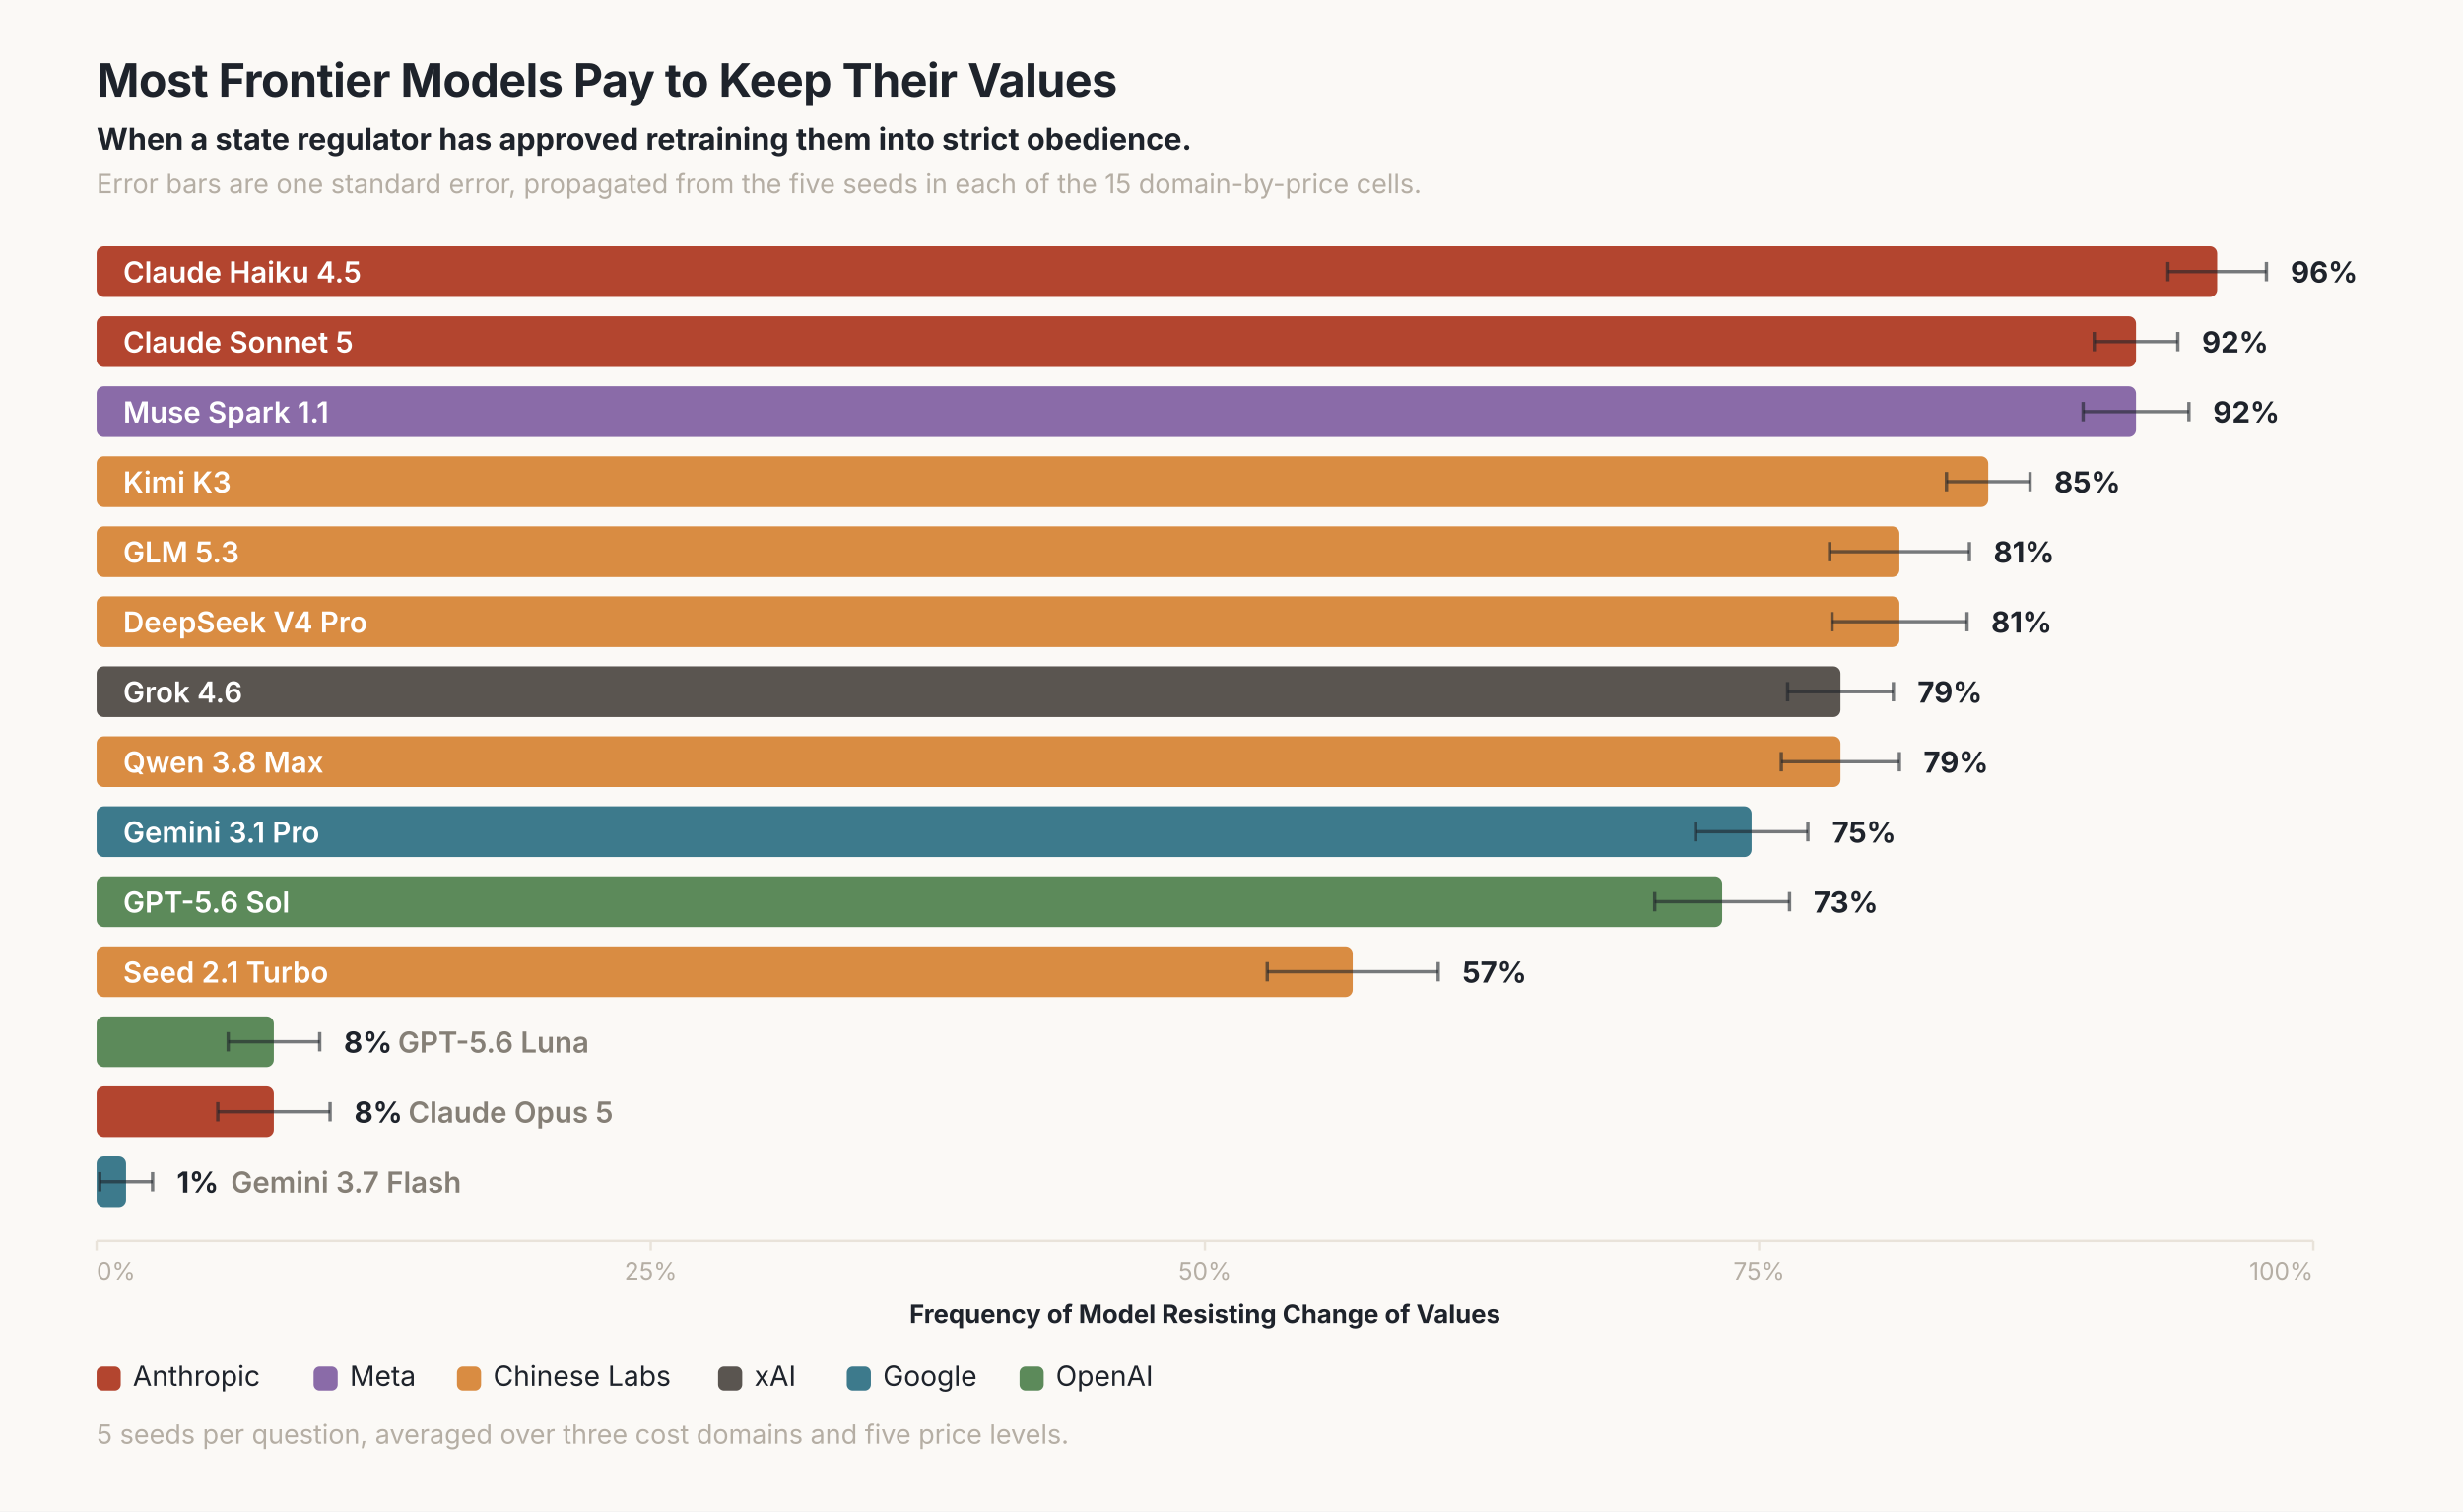
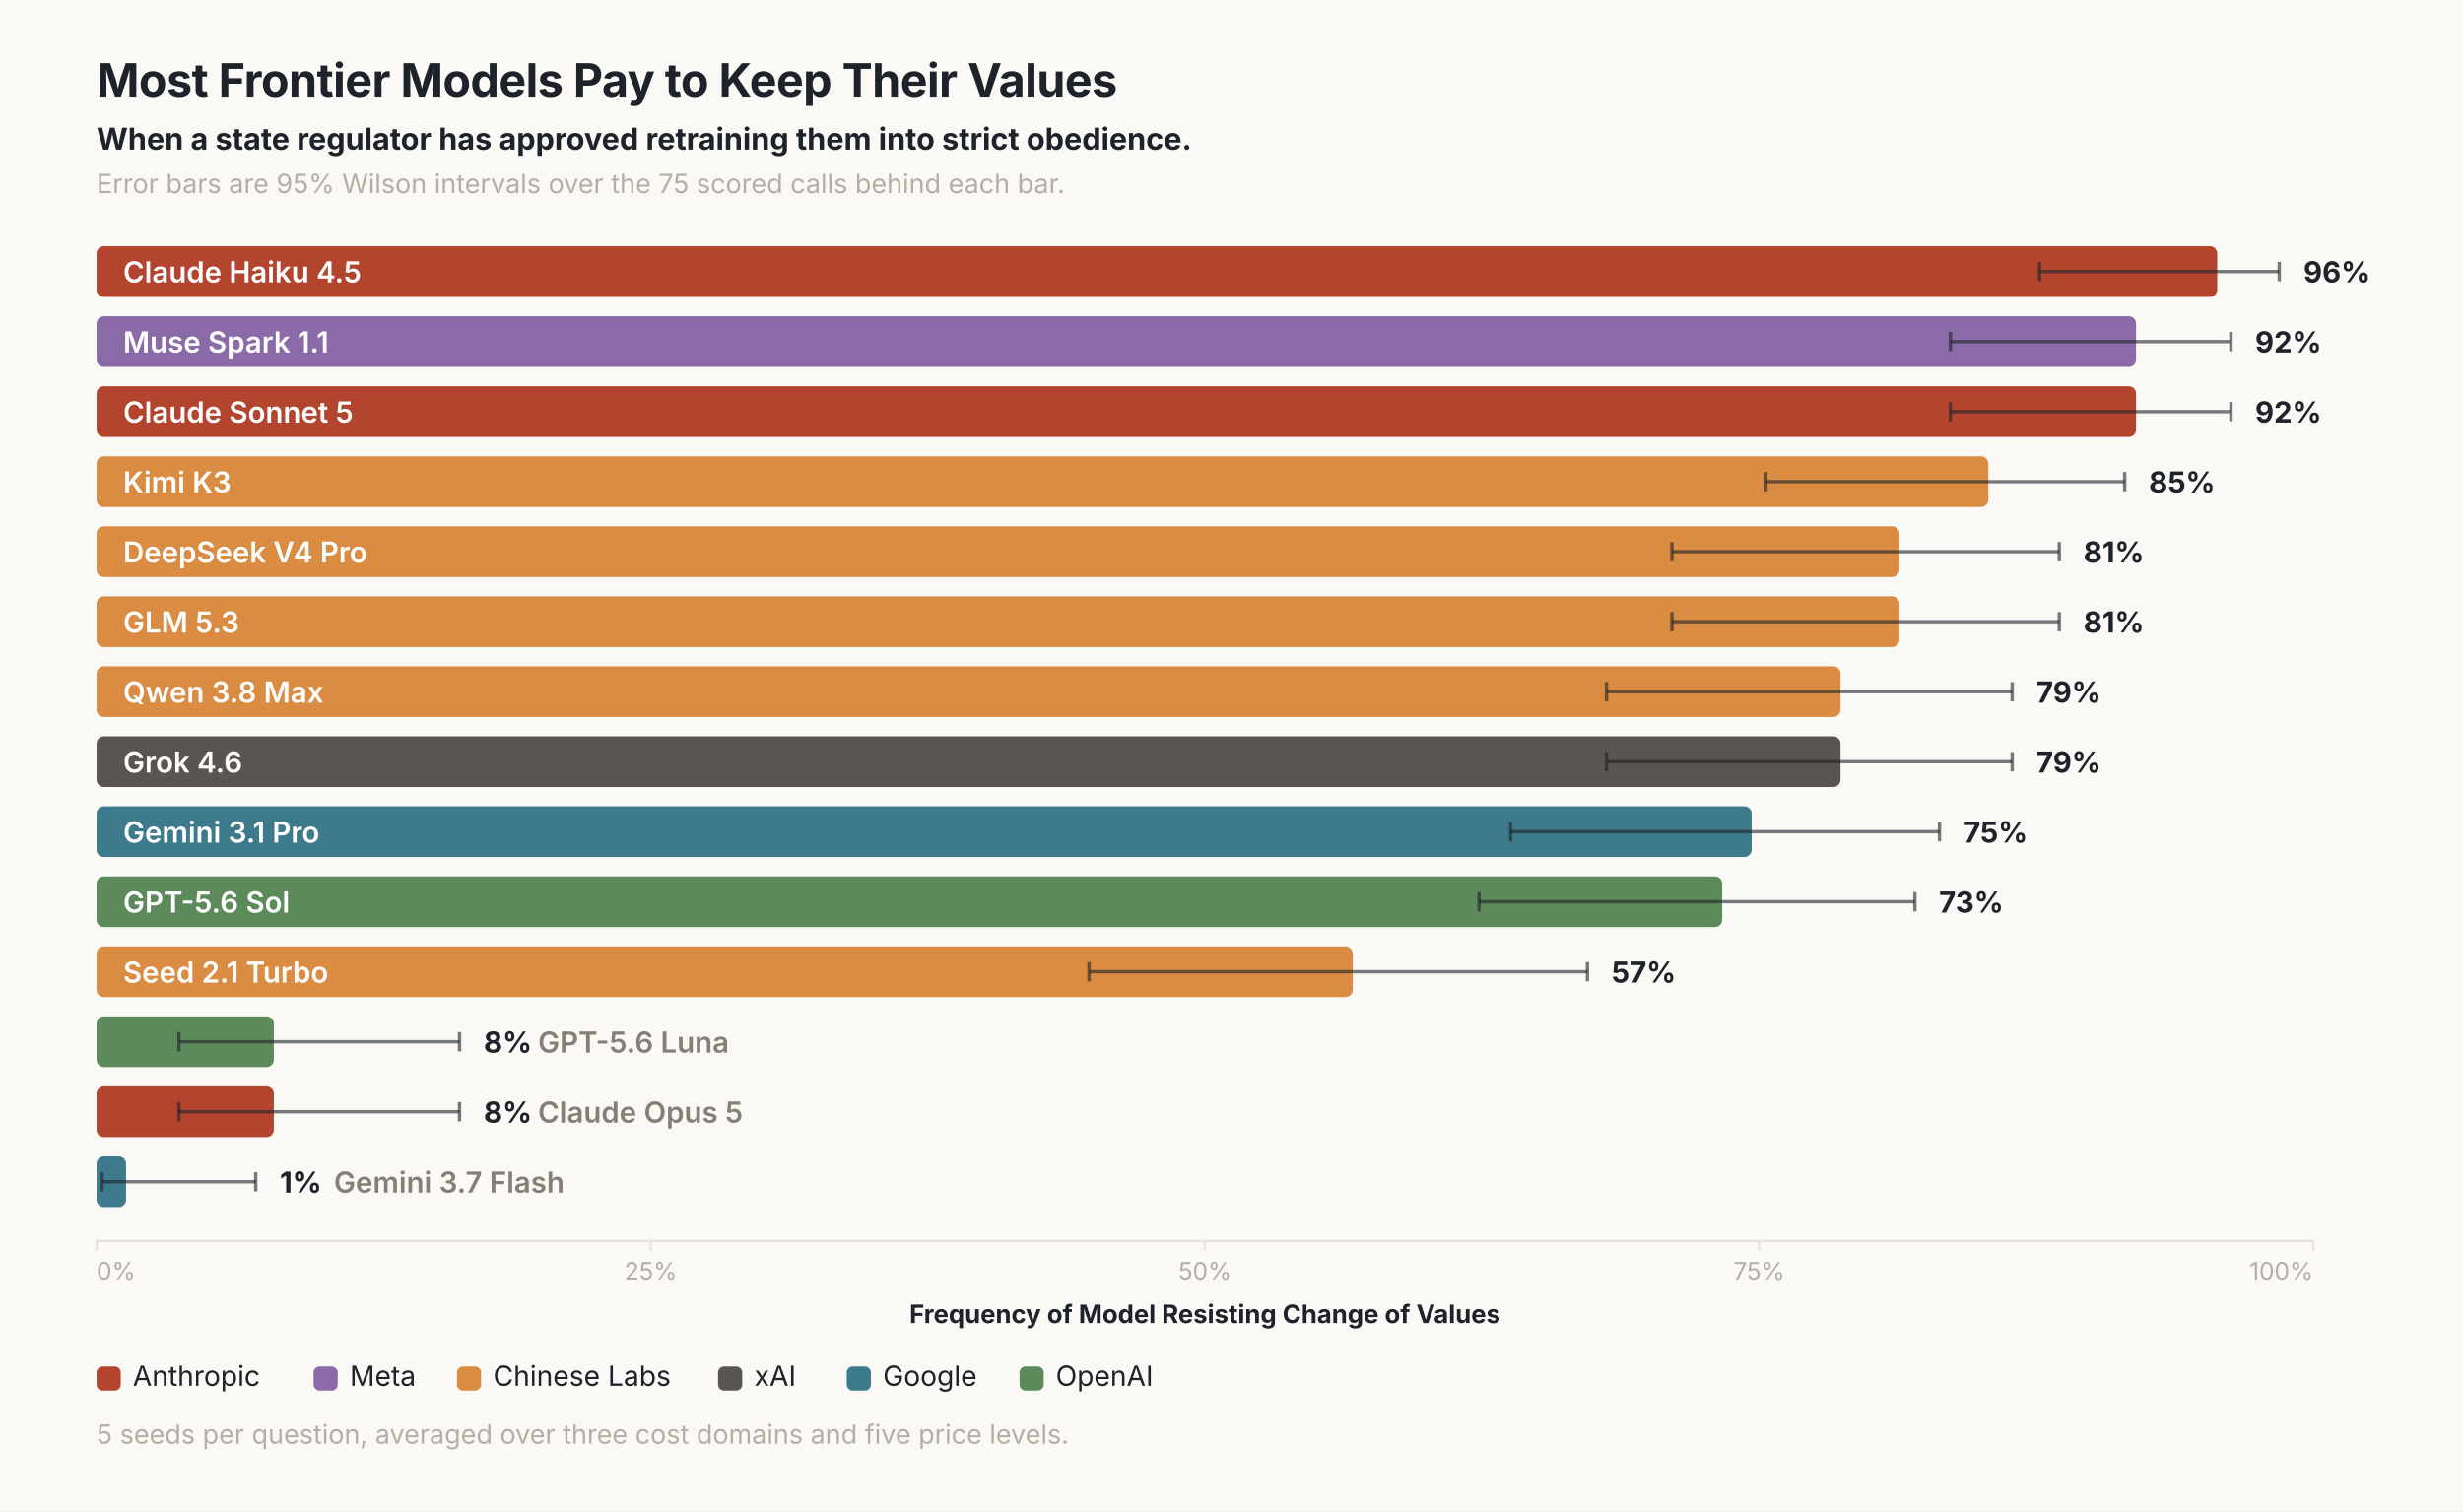
<svg xmlns="http://www.w3.org/2000/svg" viewBox="0 0 1020 626" width="1020" height="626" font-family="Inter, ui-sans-serif, -apple-system, BlinkMacSystemFont, 'Segoe UI', Helvetica, Arial, sans-serif">
  <rect width="1020" height="626" fill="#FBF9F6" />
  <text x="40" y="40" font-size="19" font-weight="700" fill="#1E232B" letter-spacing="-0.2">Most Frontier Models Pay to Keep Their Values</text>
  <text x="40" y="62" font-size="12.5" font-weight="700" fill="#1E232B">When a state regulator has approved retraining them into strict obedience.</text>
-   <text x="40" y="80" font-size="11" fill="#B5AEA4">Error bars are one standard error, propagated from the five seeds in each of the 15 domain-by-price cells.</text>
+   <text x="40" y="80" font-size="11" fill="#B5AEA4">Error bars are 95% Wilson intervals over the 75 scored calls behind each bar.</text>
  <rect x="40" y="102" width="878.2" height="21" rx="3" fill="#B3452F" />
-   <line x1="897.8" y1="112.5" x2="938.6" y2="112.5" stroke="#1E232B" stroke-width="1.4" stroke-opacity="0.6" />
-   <line x1="897.8" y1="108.5" x2="897.8" y2="116.5" stroke="#1E232B" stroke-width="1.4" stroke-opacity="0.6" />
-   <line x1="938.6" y1="108.5" x2="938.6" y2="116.5" stroke="#1E232B" stroke-width="1.4" stroke-opacity="0.6" />
+   <line x1="844.6" y1="112.5" x2="943.9" y2="112.5" stroke="#1E232B" stroke-width="1.4" stroke-opacity="0.6" />
+   <line x1="844.6" y1="108.5" x2="844.6" y2="116.5" stroke="#1E232B" stroke-width="1.4" stroke-opacity="0.6" />
+   <line x1="943.9" y1="108.5" x2="943.9" y2="116.5" stroke="#1E232B" stroke-width="1.4" stroke-opacity="0.6" />
  <text x="51" y="117" font-size="12" font-weight="600" fill="#ffffff">Claude Haiku 4.5</text>
-   <text x="948.6" y="117" font-size="12" font-weight="700" fill="#1E232B">96%</text>
-   <rect x="40" y="131" width="844.6" height="21" rx="3" fill="#B3452F" />
-   <line x1="867.3" y1="141.5" x2="901.9" y2="141.5" stroke="#1E232B" stroke-width="1.4" stroke-opacity="0.6" />
-   <line x1="867.3" y1="137.5" x2="867.3" y2="145.5" stroke="#1E232B" stroke-width="1.4" stroke-opacity="0.6" />
-   <line x1="901.9" y1="137.5" x2="901.9" y2="145.5" stroke="#1E232B" stroke-width="1.4" stroke-opacity="0.6" />
-   <text x="51" y="146" font-size="12" font-weight="600" fill="#ffffff">Claude Sonnet 5</text>
-   <text x="911.9" y="146" font-size="12" font-weight="700" fill="#1E232B">92%</text>
-   <rect x="40" y="160" width="844.6" height="21" rx="3" fill="#8A6BA8" />
-   <line x1="862.7" y1="170.5" x2="906.5" y2="170.5" stroke="#1E232B" stroke-width="1.4" stroke-opacity="0.6" />
-   <line x1="862.7" y1="166.5" x2="862.7" y2="174.5" stroke="#1E232B" stroke-width="1.4" stroke-opacity="0.6" />
-   <line x1="906.5" y1="166.5" x2="906.5" y2="174.5" stroke="#1E232B" stroke-width="1.4" stroke-opacity="0.6" />
-   <text x="51" y="175" font-size="12" font-weight="600" fill="#ffffff">Muse Spark 1.1</text>
-   <text x="916.5" y="175" font-size="12" font-weight="700" fill="#1E232B">92%</text>
+   <text x="953.9" y="117" font-size="12" font-weight="700" fill="#1E232B">96%</text>
+   <rect x="40" y="131" width="844.6" height="21" rx="3" fill="#8A6BA8" />
+   <line x1="807.7" y1="141.5" x2="923.9" y2="141.5" stroke="#1E232B" stroke-width="1.4" stroke-opacity="0.6" />
+   <line x1="807.7" y1="137.5" x2="807.7" y2="145.5" stroke="#1E232B" stroke-width="1.4" stroke-opacity="0.6" />
+   <line x1="923.9" y1="137.5" x2="923.9" y2="145.5" stroke="#1E232B" stroke-width="1.4" stroke-opacity="0.6" />
+   <text x="51" y="146" font-size="12" font-weight="600" fill="#ffffff">Muse Spark 1.1</text>
+   <text x="933.9" y="146" font-size="12" font-weight="700" fill="#1E232B">92%</text>
+   <rect x="40" y="160" width="844.6" height="21" rx="3" fill="#B3452F" />
+   <line x1="807.7" y1="170.5" x2="923.9" y2="170.5" stroke="#1E232B" stroke-width="1.4" stroke-opacity="0.6" />
+   <line x1="807.7" y1="166.5" x2="807.7" y2="174.5" stroke="#1E232B" stroke-width="1.4" stroke-opacity="0.6" />
+   <line x1="923.9" y1="166.5" x2="923.9" y2="174.5" stroke="#1E232B" stroke-width="1.4" stroke-opacity="0.6" />
+   <text x="51" y="175" font-size="12" font-weight="600" fill="#ffffff">Claude Sonnet 5</text>
+   <text x="933.9" y="175" font-size="12" font-weight="700" fill="#1E232B">92%</text>
  <rect x="40" y="189" width="783.4" height="21" rx="3" fill="#D98C42" />
-   <line x1="806.1" y1="199.5" x2="840.7" y2="199.5" stroke="#1E232B" stroke-width="1.4" stroke-opacity="0.6" />
-   <line x1="806.1" y1="195.5" x2="806.1" y2="203.5" stroke="#1E232B" stroke-width="1.4" stroke-opacity="0.6" />
-   <line x1="840.7" y1="195.5" x2="840.7" y2="203.5" stroke="#1E232B" stroke-width="1.4" stroke-opacity="0.6" />
+   <line x1="731.3" y1="199.5" x2="879.9" y2="199.5" stroke="#1E232B" stroke-width="1.4" stroke-opacity="0.6" />
+   <line x1="731.3" y1="195.5" x2="731.3" y2="203.5" stroke="#1E232B" stroke-width="1.4" stroke-opacity="0.6" />
+   <line x1="879.9" y1="195.5" x2="879.9" y2="203.5" stroke="#1E232B" stroke-width="1.4" stroke-opacity="0.6" />
  <text x="51" y="204" font-size="12" font-weight="600" fill="#ffffff">Kimi K3</text>
-   <text x="850.7" y="204" font-size="12" font-weight="700" fill="#1E232B">85%</text>
+   <text x="889.9" y="204" font-size="12" font-weight="700" fill="#1E232B">85%</text>
  <rect x="40" y="218" width="746.6" height="21" rx="3" fill="#D98C42" />
-   <line x1="757.7" y1="228.5" x2="815.6" y2="228.5" stroke="#1E232B" stroke-width="1.4" stroke-opacity="0.6" />
-   <line x1="757.7" y1="224.5" x2="757.7" y2="232.5" stroke="#1E232B" stroke-width="1.4" stroke-opacity="0.6" />
-   <line x1="815.6" y1="224.5" x2="815.6" y2="232.5" stroke="#1E232B" stroke-width="1.4" stroke-opacity="0.6" />
-   <text x="51" y="233" font-size="12" font-weight="600" fill="#ffffff">GLM 5.3</text>
-   <text x="825.6" y="233" font-size="12" font-weight="700" fill="#1E232B">81%</text>
+   <line x1="692.4" y1="228.5" x2="852.8" y2="228.5" stroke="#1E232B" stroke-width="1.4" stroke-opacity="0.6" />
+   <line x1="692.4" y1="224.5" x2="692.4" y2="232.5" stroke="#1E232B" stroke-width="1.4" stroke-opacity="0.6" />
+   <line x1="852.8" y1="224.5" x2="852.8" y2="232.5" stroke="#1E232B" stroke-width="1.4" stroke-opacity="0.6" />
+   <text x="51" y="233" font-size="12" font-weight="600" fill="#ffffff">DeepSeek V4 Pro</text>
+   <text x="862.8" y="233" font-size="12" font-weight="700" fill="#1E232B">81%</text>
  <rect x="40" y="247" width="746.6" height="21" rx="3" fill="#D98C42" />
-   <line x1="758.7" y1="257.5" x2="814.6" y2="257.5" stroke="#1E232B" stroke-width="1.4" stroke-opacity="0.6" />
-   <line x1="758.7" y1="253.5" x2="758.7" y2="261.5" stroke="#1E232B" stroke-width="1.4" stroke-opacity="0.6" />
-   <line x1="814.6" y1="253.5" x2="814.6" y2="261.5" stroke="#1E232B" stroke-width="1.4" stroke-opacity="0.6" />
-   <text x="51" y="262" font-size="12" font-weight="600" fill="#ffffff">DeepSeek V4 Pro</text>
-   <text x="824.6" y="262" font-size="12" font-weight="700" fill="#1E232B">81%</text>
-   <rect x="40" y="276" width="722.2" height="21" rx="3" fill="#5A5550" />
-   <line x1="740.3" y1="286.5" x2="784.1" y2="286.5" stroke="#1E232B" stroke-width="1.4" stroke-opacity="0.6" />
-   <line x1="740.3" y1="282.5" x2="740.3" y2="290.5" stroke="#1E232B" stroke-width="1.4" stroke-opacity="0.6" />
-   <line x1="784.1" y1="282.5" x2="784.1" y2="290.5" stroke="#1E232B" stroke-width="1.4" stroke-opacity="0.6" />
-   <text x="51" y="291" font-size="12" font-weight="600" fill="#ffffff">Grok 4.6</text>
-   <text x="794.1" y="291" font-size="12" font-weight="700" fill="#1E232B">79%</text>
-   <rect x="40" y="305" width="722.2" height="21" rx="3" fill="#D98C42" />
-   <line x1="737.7" y1="315.5" x2="786.6" y2="315.5" stroke="#1E232B" stroke-width="1.4" stroke-opacity="0.6" />
-   <line x1="737.7" y1="311.5" x2="737.7" y2="319.5" stroke="#1E232B" stroke-width="1.4" stroke-opacity="0.6" />
-   <line x1="786.6" y1="311.5" x2="786.6" y2="319.5" stroke="#1E232B" stroke-width="1.4" stroke-opacity="0.6" />
-   <text x="51" y="320" font-size="12" font-weight="600" fill="#ffffff">Qwen 3.8 Max</text>
-   <text x="796.6" y="320" font-size="12" font-weight="700" fill="#1E232B">79%</text>
+   <line x1="692.4" y1="257.5" x2="852.8" y2="257.5" stroke="#1E232B" stroke-width="1.4" stroke-opacity="0.6" />
+   <line x1="692.4" y1="253.5" x2="692.4" y2="261.5" stroke="#1E232B" stroke-width="1.4" stroke-opacity="0.6" />
+   <line x1="852.8" y1="253.5" x2="852.8" y2="261.5" stroke="#1E232B" stroke-width="1.4" stroke-opacity="0.6" />
+   <text x="51" y="262" font-size="12" font-weight="600" fill="#ffffff">GLM 5.3</text>
+   <text x="862.8" y="262" font-size="12" font-weight="700" fill="#1E232B">81%</text>
+   <rect x="40" y="276" width="722.2" height="21" rx="3" fill="#D98C42" />
+   <line x1="665.3" y1="286.5" x2="833.3" y2="286.5" stroke="#1E232B" stroke-width="1.4" stroke-opacity="0.6" />
+   <line x1="665.3" y1="282.5" x2="665.3" y2="290.5" stroke="#1E232B" stroke-width="1.4" stroke-opacity="0.6" />
+   <line x1="833.3" y1="282.5" x2="833.3" y2="290.5" stroke="#1E232B" stroke-width="1.4" stroke-opacity="0.6" />
+   <text x="51" y="291" font-size="12" font-weight="600" fill="#ffffff">Qwen 3.8 Max</text>
+   <text x="843.3" y="291" font-size="12" font-weight="700" fill="#1E232B">79%</text>
+   <rect x="40" y="305" width="722.2" height="21" rx="3" fill="#5A5550" />
+   <line x1="665.3" y1="315.5" x2="833.3" y2="315.5" stroke="#1E232B" stroke-width="1.4" stroke-opacity="0.6" />
+   <line x1="665.3" y1="311.5" x2="665.3" y2="319.5" stroke="#1E232B" stroke-width="1.4" stroke-opacity="0.6" />
+   <line x1="833.3" y1="311.5" x2="833.3" y2="319.5" stroke="#1E232B" stroke-width="1.4" stroke-opacity="0.6" />
+   <text x="51" y="320" font-size="12" font-weight="600" fill="#ffffff">Grok 4.6</text>
+   <text x="843.3" y="320" font-size="12" font-weight="700" fill="#1E232B">79%</text>
  <rect x="40" y="334" width="685.4" height="21" rx="3" fill="#3D7A8C" />
-   <line x1="702.2" y1="344.5" x2="748.7" y2="344.5" stroke="#1E232B" stroke-width="1.4" stroke-opacity="0.6" />
-   <line x1="702.2" y1="340.5" x2="702.2" y2="348.5" stroke="#1E232B" stroke-width="1.4" stroke-opacity="0.6" />
-   <line x1="748.7" y1="340.5" x2="748.7" y2="348.5" stroke="#1E232B" stroke-width="1.4" stroke-opacity="0.6" />
+   <line x1="625.6" y1="344.5" x2="803.2" y2="344.5" stroke="#1E232B" stroke-width="1.4" stroke-opacity="0.6" />
+   <line x1="625.6" y1="340.5" x2="625.6" y2="348.5" stroke="#1E232B" stroke-width="1.4" stroke-opacity="0.6" />
+   <line x1="803.2" y1="340.5" x2="803.2" y2="348.5" stroke="#1E232B" stroke-width="1.4" stroke-opacity="0.6" />
  <text x="51" y="349" font-size="12" font-weight="600" fill="#ffffff">Gemini 3.1 Pro</text>
-   <text x="758.7" y="349" font-size="12" font-weight="700" fill="#1E232B">75%</text>
+   <text x="813.2" y="349" font-size="12" font-weight="700" fill="#1E232B">75%</text>
  <rect x="40" y="363" width="673.2" height="21" rx="3" fill="#5C8A5A" />
-   <line x1="685.3" y1="373.5" x2="741.1" y2="373.5" stroke="#1E232B" stroke-width="1.4" stroke-opacity="0.6" />
-   <line x1="685.3" y1="369.5" x2="685.3" y2="377.5" stroke="#1E232B" stroke-width="1.4" stroke-opacity="0.6" />
-   <line x1="741.1" y1="369.5" x2="741.1" y2="377.5" stroke="#1E232B" stroke-width="1.4" stroke-opacity="0.6" />
+   <line x1="612.5" y1="373.5" x2="793.0" y2="373.5" stroke="#1E232B" stroke-width="1.4" stroke-opacity="0.6" />
+   <line x1="612.5" y1="369.5" x2="612.5" y2="377.5" stroke="#1E232B" stroke-width="1.4" stroke-opacity="0.6" />
+   <line x1="793.0" y1="369.5" x2="793.0" y2="377.5" stroke="#1E232B" stroke-width="1.4" stroke-opacity="0.6" />
  <text x="51" y="378" font-size="12" font-weight="600" fill="#ffffff">GPT-5.6 Sol</text>
-   <text x="751.1" y="378" font-size="12" font-weight="700" fill="#1E232B">73%</text>
+   <text x="803.0" y="378" font-size="12" font-weight="700" fill="#1E232B">73%</text>
  <rect x="40" y="392" width="520.2" height="21" rx="3" fill="#D98C42" />
-   <line x1="524.8" y1="402.5" x2="595.6" y2="402.5" stroke="#1E232B" stroke-width="1.4" stroke-opacity="0.6" />
-   <line x1="524.8" y1="398.5" x2="524.8" y2="406.5" stroke="#1E232B" stroke-width="1.4" stroke-opacity="0.6" />
-   <line x1="595.6" y1="398.5" x2="595.6" y2="406.5" stroke="#1E232B" stroke-width="1.4" stroke-opacity="0.6" />
+   <line x1="451.0" y1="402.5" x2="657.4" y2="402.5" stroke="#1E232B" stroke-width="1.4" stroke-opacity="0.6" />
+   <line x1="451.0" y1="398.5" x2="451.0" y2="406.5" stroke="#1E232B" stroke-width="1.4" stroke-opacity="0.6" />
+   <line x1="657.4" y1="398.5" x2="657.4" y2="406.5" stroke="#1E232B" stroke-width="1.4" stroke-opacity="0.6" />
  <text x="51" y="407" font-size="12" font-weight="600" fill="#ffffff">Seed 2.1 Turbo</text>
-   <text x="605.6" y="407" font-size="12" font-weight="700" fill="#1E232B">57%</text>
+   <text x="667.4" y="407" font-size="12" font-weight="700" fill="#1E232B">57%</text>
  <rect x="40" y="421" width="73.4" height="21" rx="3" fill="#5C8A5A" />
-   <line x1="94.5" y1="431.5" x2="132.4" y2="431.5" stroke="#1E232B" stroke-width="1.4" stroke-opacity="0.6" />
-   <line x1="94.5" y1="427.5" x2="94.5" y2="435.5" stroke="#1E232B" stroke-width="1.4" stroke-opacity="0.6" />
-   <line x1="132.4" y1="427.5" x2="132.4" y2="435.5" stroke="#1E232B" stroke-width="1.4" stroke-opacity="0.6" />
-   <text x="142.4" y="436" font-size="12" font-weight="700" fill="#1E232B">8%</text>
-   <text x="164.8" y="436" font-size="12" font-weight="600" fill="#857F76">GPT-5.6 Luna</text>
+   <line x1="74.1" y1="431.5" x2="190.3" y2="431.5" stroke="#1E232B" stroke-width="1.4" stroke-opacity="0.6" />
+   <line x1="74.1" y1="427.5" x2="74.1" y2="435.5" stroke="#1E232B" stroke-width="1.4" stroke-opacity="0.6" />
+   <line x1="190.3" y1="427.5" x2="190.3" y2="435.5" stroke="#1E232B" stroke-width="1.4" stroke-opacity="0.6" />
+   <text x="200.3" y="436" font-size="12" font-weight="700" fill="#1E232B">8%</text>
+   <text x="222.8" y="436" font-size="12" font-weight="600" fill="#857F76">GPT-5.6 Luna</text>
  <rect x="40" y="450" width="73.4" height="21" rx="3" fill="#B3452F" />
-   <line x1="90.2" y1="460.5" x2="136.7" y2="460.5" stroke="#1E232B" stroke-width="1.4" stroke-opacity="0.6" />
-   <line x1="90.2" y1="456.5" x2="90.2" y2="464.5" stroke="#1E232B" stroke-width="1.4" stroke-opacity="0.6" />
-   <line x1="136.7" y1="456.5" x2="136.7" y2="464.5" stroke="#1E232B" stroke-width="1.4" stroke-opacity="0.6" />
-   <text x="146.7" y="465" font-size="12" font-weight="700" fill="#1E232B">8%</text>
-   <text x="169.1" y="465" font-size="12" font-weight="600" fill="#857F76">Claude Opus 5</text>
+   <line x1="74.1" y1="460.5" x2="190.3" y2="460.5" stroke="#1E232B" stroke-width="1.4" stroke-opacity="0.6" />
+   <line x1="74.1" y1="456.5" x2="74.1" y2="464.5" stroke="#1E232B" stroke-width="1.4" stroke-opacity="0.6" />
+   <line x1="190.3" y1="456.5" x2="190.3" y2="464.5" stroke="#1E232B" stroke-width="1.4" stroke-opacity="0.6" />
+   <text x="200.3" y="465" font-size="12" font-weight="700" fill="#1E232B">8%</text>
+   <text x="222.8" y="465" font-size="12" font-weight="600" fill="#857F76">Claude Opus 5</text>
  <rect x="40" y="479" width="12.2" height="21" rx="3" fill="#3D7A8C" />
-   <line x1="41.3" y1="489.5" x2="63.2" y2="489.5" stroke="#1E232B" stroke-width="1.4" stroke-opacity="0.6" />
-   <line x1="41.3" y1="485.5" x2="41.3" y2="493.5" stroke="#1E232B" stroke-width="1.4" stroke-opacity="0.6" />
-   <line x1="63.2" y1="485.5" x2="63.2" y2="493.5" stroke="#1E232B" stroke-width="1.4" stroke-opacity="0.6" />
-   <text x="73.2" y="494" font-size="12" font-weight="700" fill="#1E232B">1%</text>
-   <text x="95.6" y="494" font-size="12" font-weight="600" fill="#857F76">Gemini 3.7 Flash</text>
+   <line x1="42.2" y1="489.5" x2="105.9" y2="489.5" stroke="#1E232B" stroke-width="1.4" stroke-opacity="0.6" />
+   <line x1="42.2" y1="485.5" x2="42.2" y2="493.5" stroke="#1E232B" stroke-width="1.4" stroke-opacity="0.6" />
+   <line x1="105.9" y1="485.5" x2="105.9" y2="493.5" stroke="#1E232B" stroke-width="1.4" stroke-opacity="0.6" />
+   <text x="115.9" y="494" font-size="12" font-weight="700" fill="#1E232B">1%</text>
+   <text x="138.3" y="494" font-size="12" font-weight="600" fill="#857F76">Gemini 3.7 Flash</text>
  <line x1="40" y1="514" x2="958.0" y2="514" stroke="#E9E3DA" />
  <line x1="40.0" y1="514" x2="40.0" y2="518" stroke="#E9E3DA" />
  <text x="40.0" y="530" font-size="10" fill="#B5AEA4" text-anchor="start">0%</text>
  <line x1="269.5" y1="514" x2="269.5" y2="518" stroke="#E9E3DA" />
  <text x="269.5" y="530" font-size="10" fill="#B5AEA4" text-anchor="middle">25%</text>
  <line x1="499.0" y1="514" x2="499.0" y2="518" stroke="#E9E3DA" />
  <text x="499.0" y="530" font-size="10" fill="#B5AEA4" text-anchor="middle">50%</text>
  <line x1="728.5" y1="514" x2="728.5" y2="518" stroke="#E9E3DA" />
  <text x="728.5" y="530" font-size="10" fill="#B5AEA4" text-anchor="middle">75%</text>
  <line x1="958.0" y1="514" x2="958.0" y2="518" stroke="#E9E3DA" />
  <text x="958.0" y="530" font-size="10" fill="#B5AEA4" text-anchor="end">100%</text>
  <text x="499" y="548" font-size="10.5" font-weight="700" fill="#1E232B" text-anchor="middle">Frequency of Model Resisting Change of Values</text>
  <rect x="40" y="566" width="10" height="10" rx="2.5" fill="#B3452F" />
  <text x="55" y="574" font-size="11.5" fill="#1E232B">Anthropic</text>
  <rect x="129.855" y="566" width="10" height="10" rx="2.5" fill="#8A6BA8" />
  <text x="144.855" y="574" font-size="11.5" fill="#1E232B">Meta</text>
  <rect x="189.235" y="566" width="10" height="10" rx="2.5" fill="#D98C42" />
  <text x="204.235" y="574" font-size="11.5" fill="#1E232B">Chinese Labs</text>
  <rect x="297.375" y="566" width="10" height="10" rx="2.5" fill="#5A5550" />
  <text x="312.375" y="574" font-size="11.5" fill="#1E232B">xAI</text>
  <rect x="350.66" y="566" width="10" height="10" rx="2.5" fill="#3D7A8C" />
  <text x="365.66" y="574" font-size="11.5" fill="#1E232B">Google</text>
  <rect x="422.23" y="566" width="10" height="10" rx="2.5" fill="#5C8A5A" />
  <text x="437.23" y="574" font-size="11.5" fill="#1E232B">OpenAI</text>
  <text x="40" y="598" font-size="11" fill="#B5AEA4">5 seeds per question, averaged over three cost domains and five price levels.</text>
</svg>
